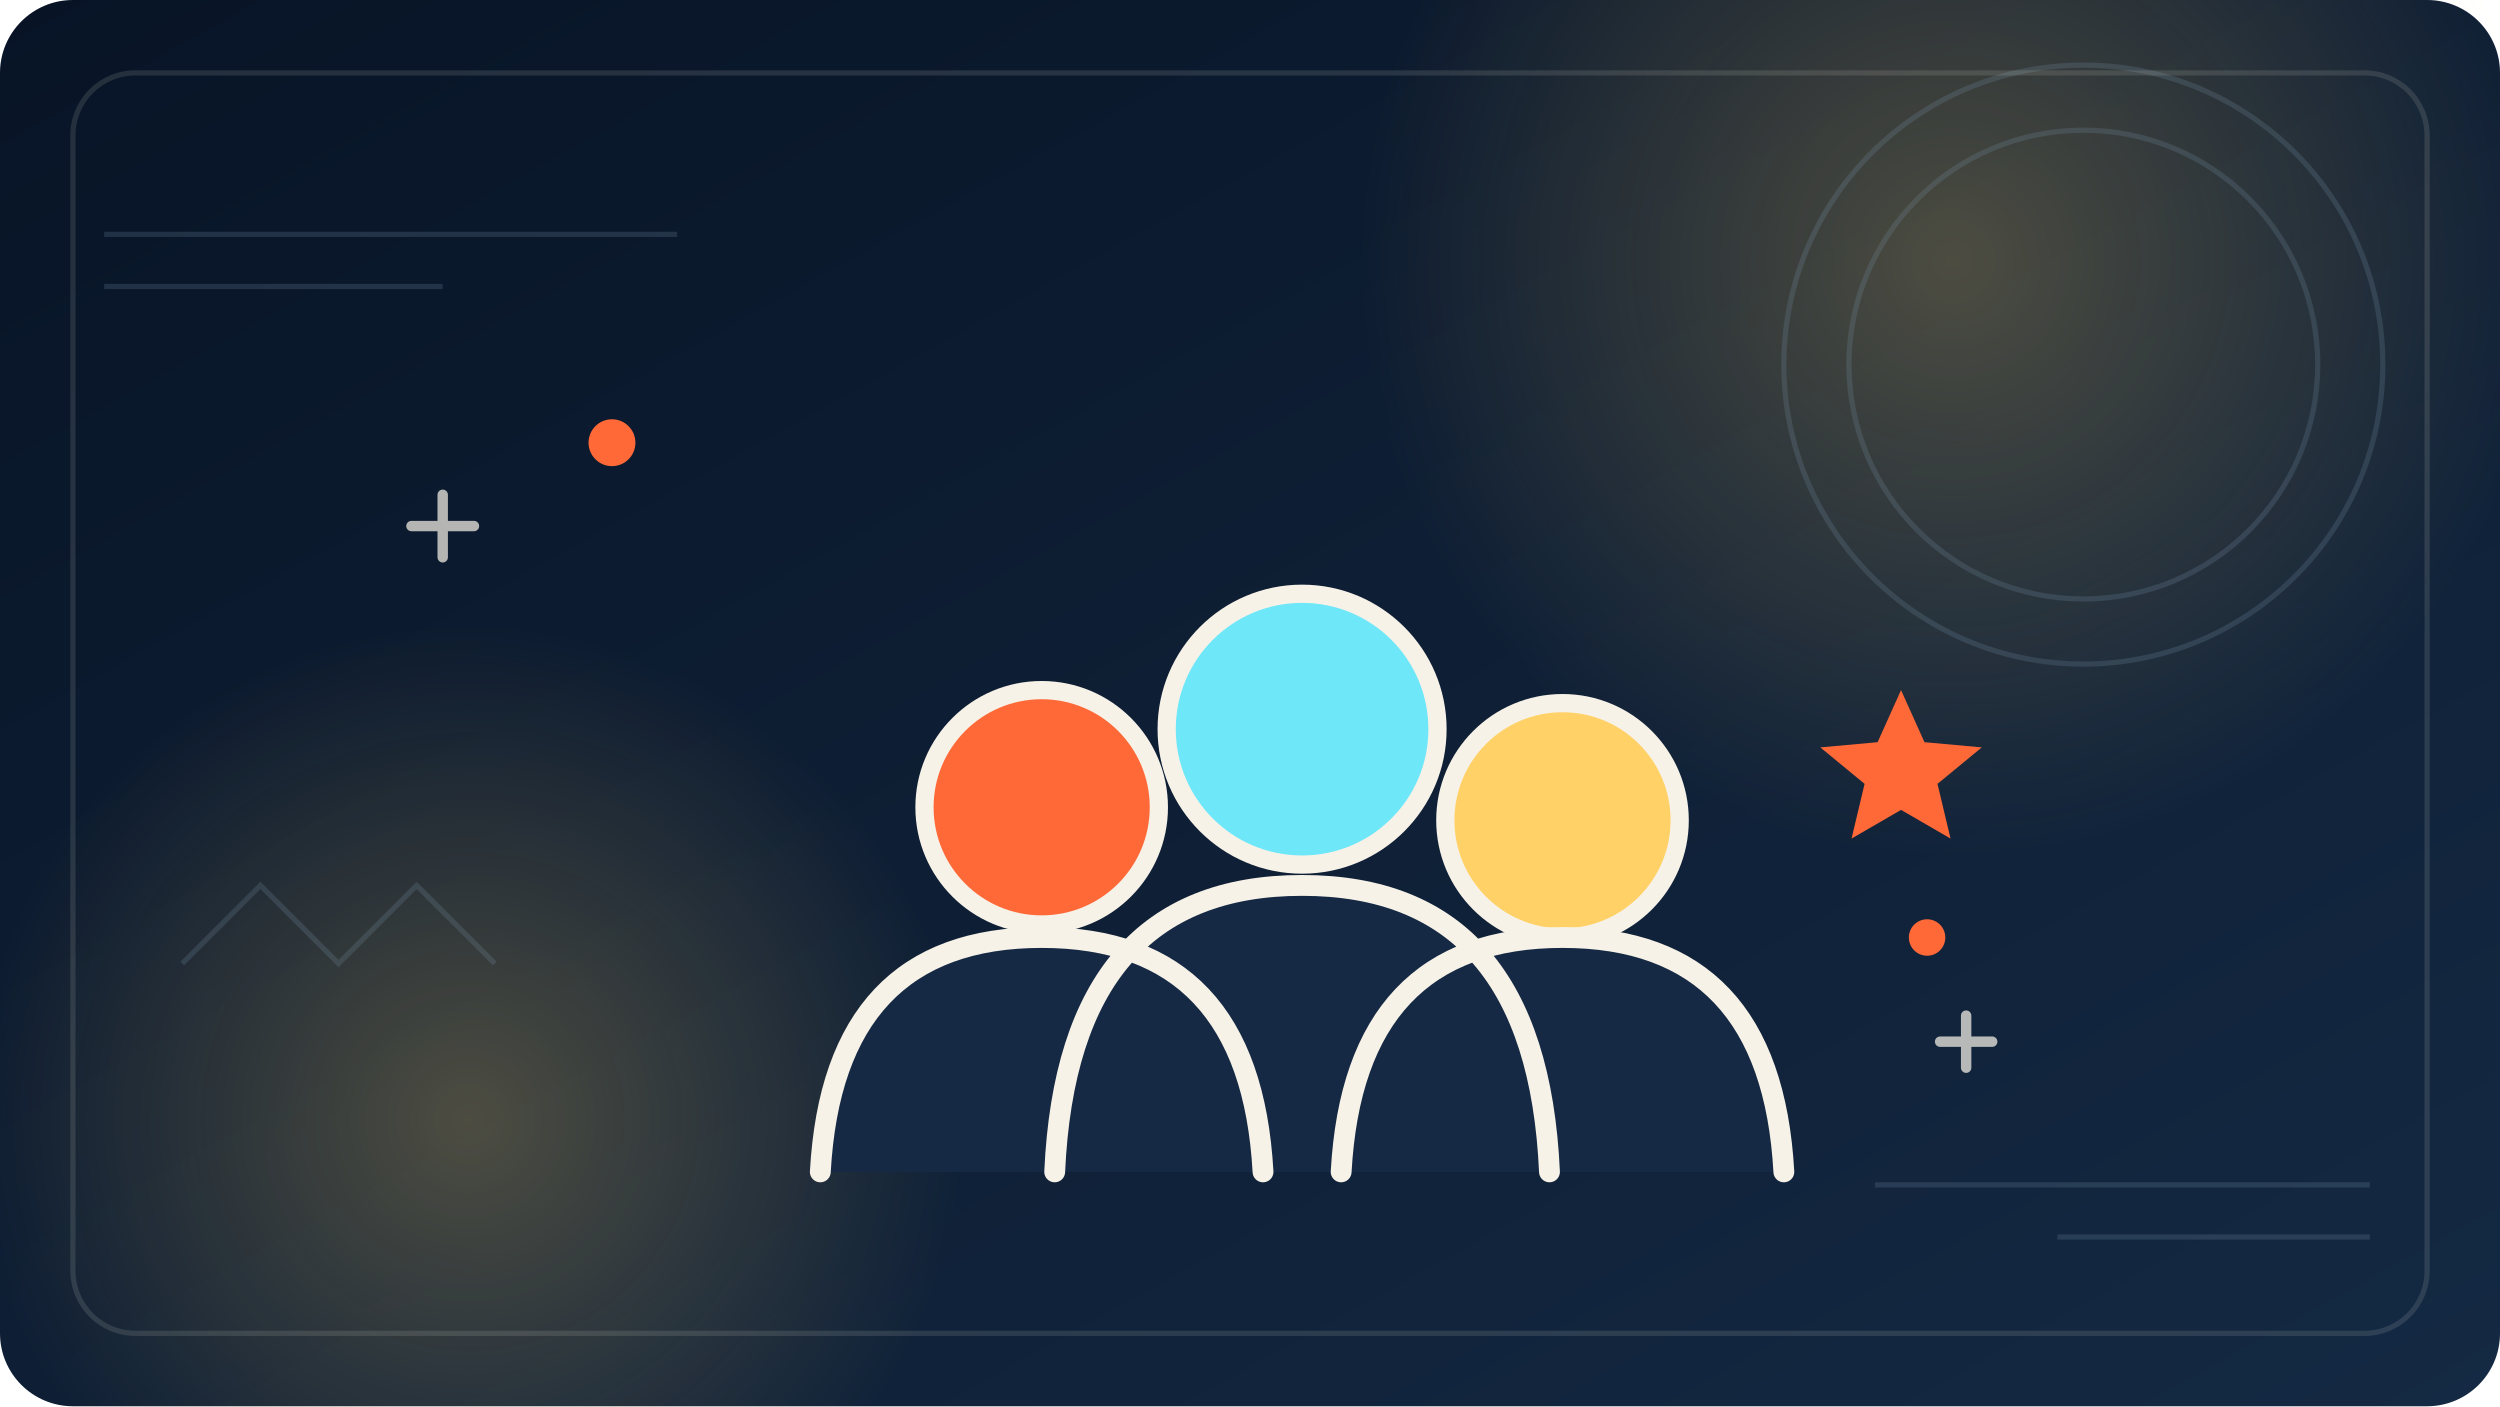
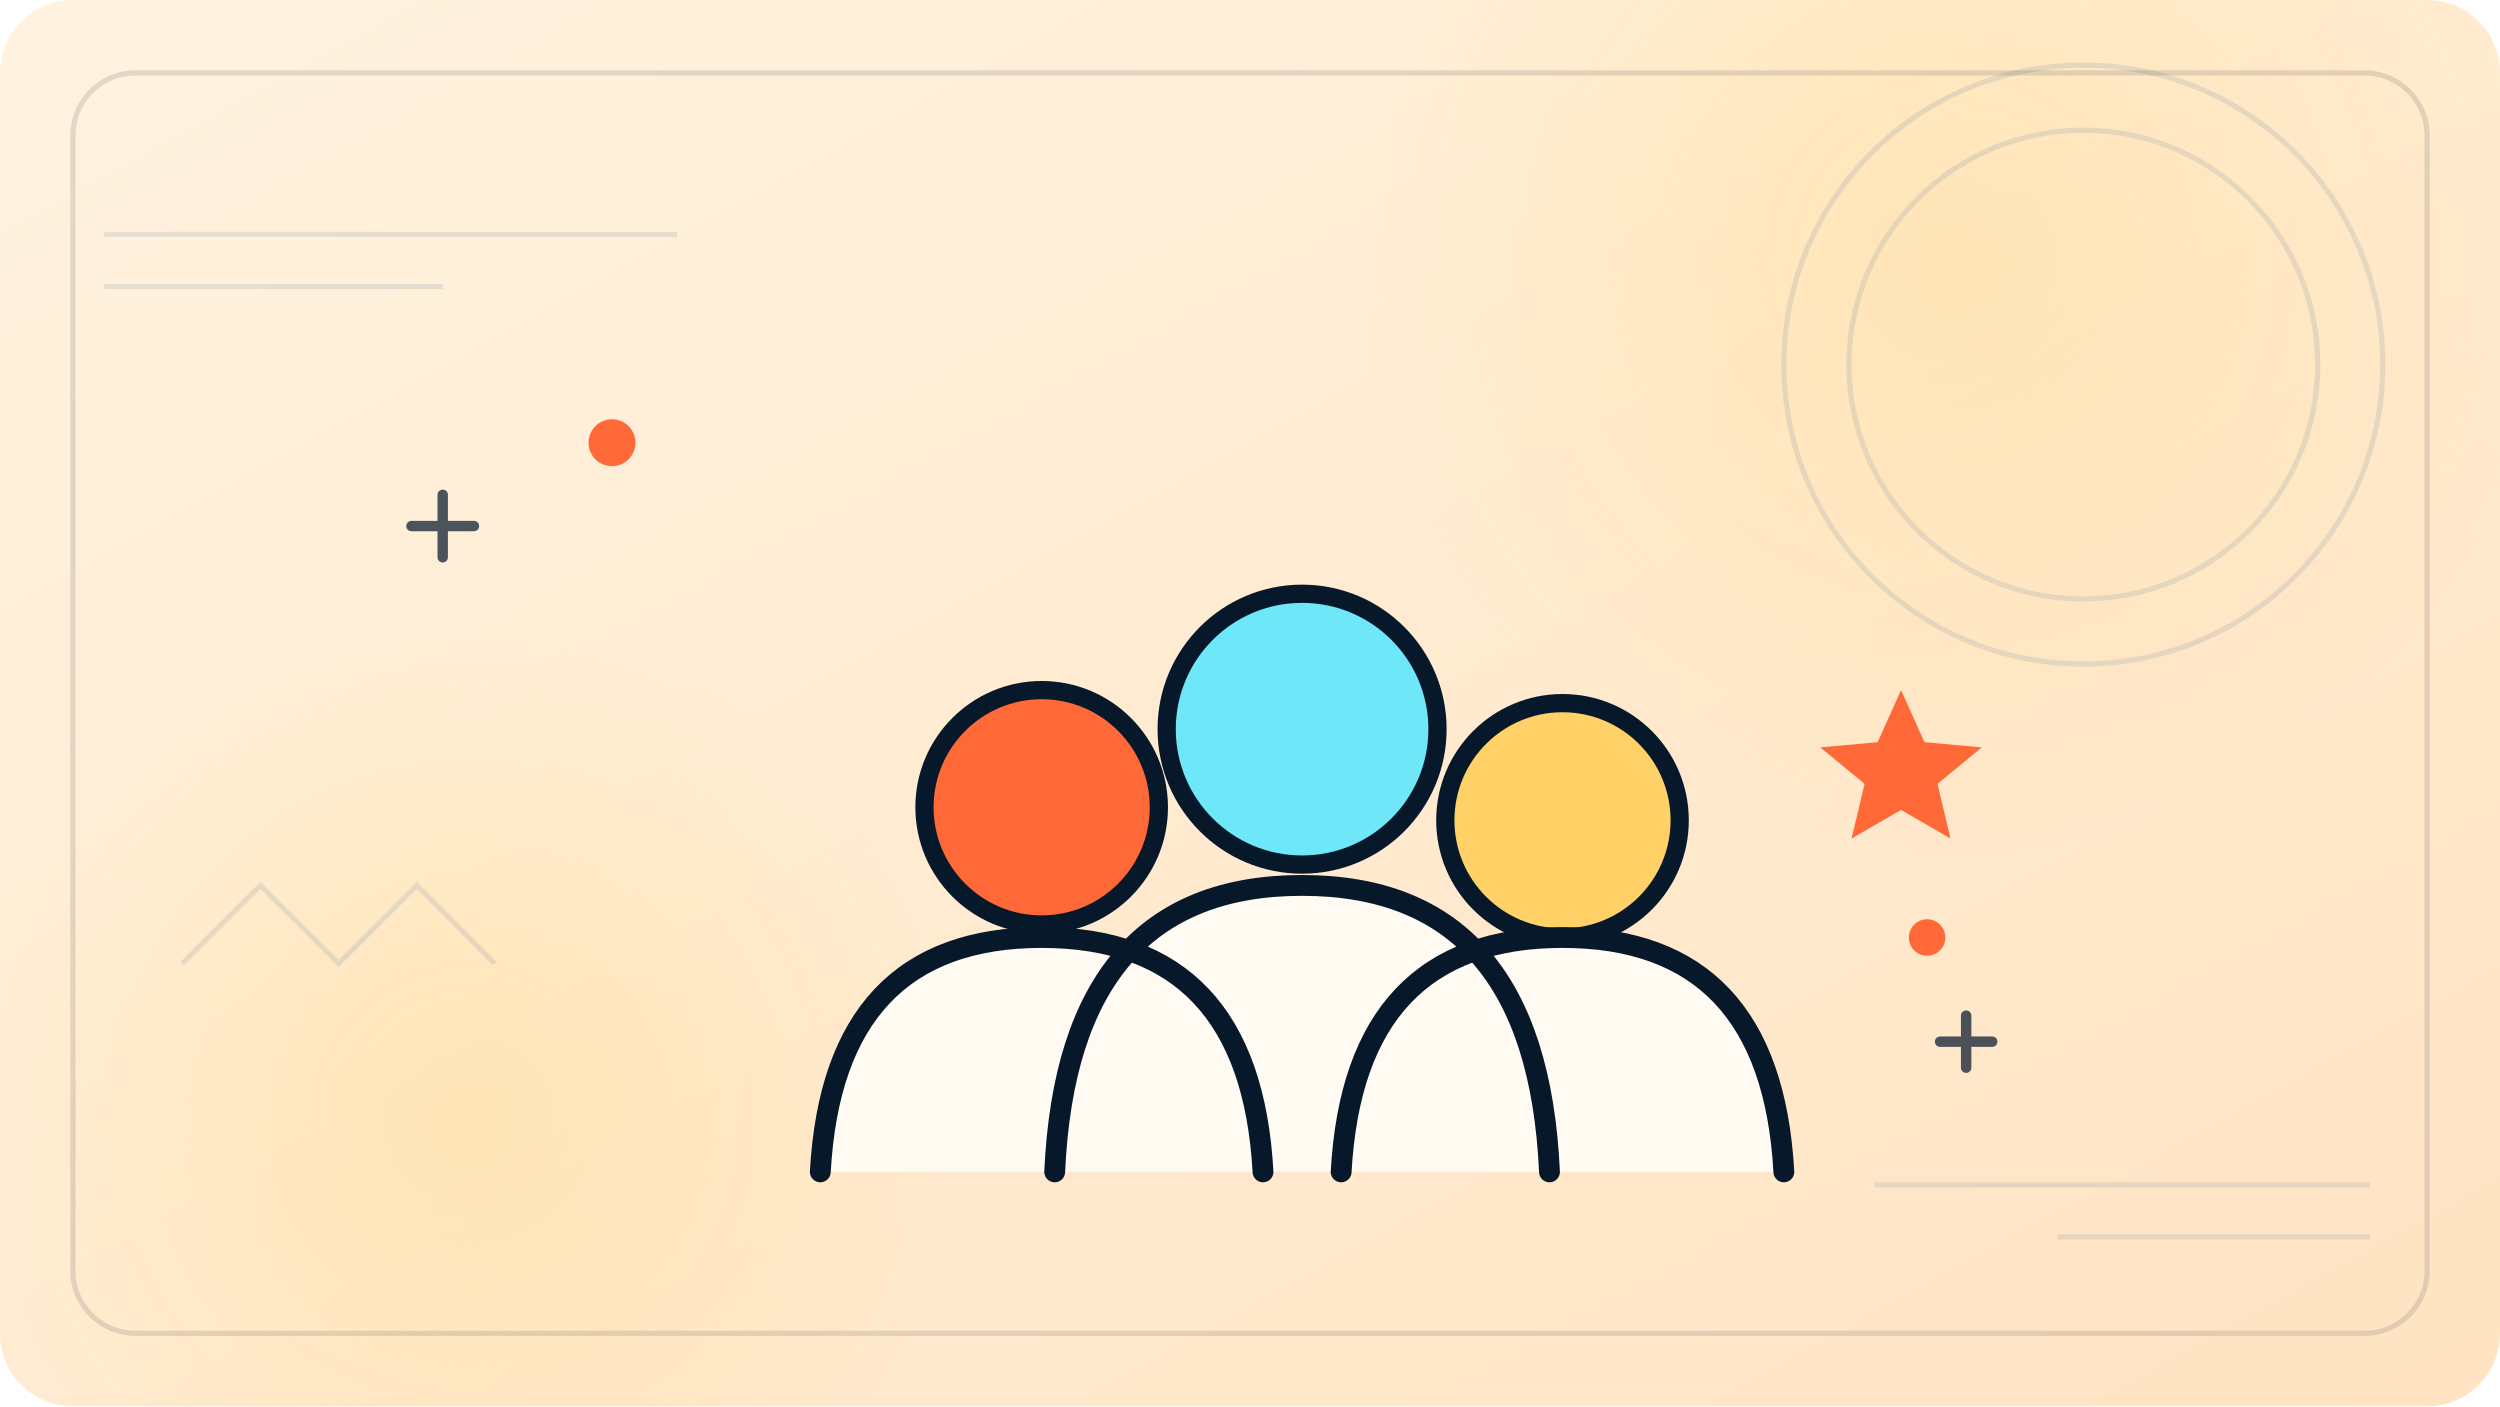
<svg xmlns="http://www.w3.org/2000/svg" width="1200" height="675" viewBox="0 0 960 540" role="img" aria-labelledby="title desc">
  <defs>
    <linearGradient id="bg" x1="0" y1="0" x2="1" y2="1">
-       <stop offset="0" stop-color="#081426" />
-       <stop offset="1" stop-color="#142943" />
+       <stop offset="0" stop-color="#fff3e0" />
+       <stop offset="1" stop-color="#ffe3c2" />
    </linearGradient>
    <radialGradient id="glow">
      <stop offset="0" stop-color="#ffd166" stop-opacity=".26" />
      <stop offset="1" stop-color="#ffd166" stop-opacity="0" />
    </radialGradient>
  </defs>
  <rect width="960" height="540" rx="28" fill="url(#bg)" />
  <circle cx="750" cy="100" r="230" fill="url(#glow)" />
  <circle cx="180" cy="430" r="190" fill="url(#glow)" />
-   <g fill="none" stroke="#7891ac" stroke-opacity=".22" stroke-width="2">
+   <g fill="none" stroke="#8a9bac" stroke-opacity=".22" stroke-width="2">
    <path d="M40 90h220M40 110h130M720 455h190M790 475h120" />
    <circle cx="800" cy="140" r="90" />
    <circle cx="800" cy="140" r="115" />
    <path d="M70 370l30-30 30 30 30-30 30 30" />
  </g>
  <g transform="translate(0 0)">
-     <circle cx="400" cy="310" r="45" fill="#ff6938" stroke="#f7f2e8" stroke-width="7" />
-     <circle cx="500" cy="280" r="52" fill="#6ee7f9" stroke="#f7f2e8" stroke-width="7" />
-     <circle cx="600" cy="315" r="45" fill="#ffd166" stroke="#f7f2e8" stroke-width="7" />
-     <path d="M315 450q5-90 85-90t85 90M405 450q5-110 95-110t95 110M515 450q5-90 85-90t85 90" fill="#152944" stroke="#f7f2e8" stroke-width="8" stroke-linecap="round" />
+     <circle cx="400" cy="310" r="45" fill="#ff6938" stroke="#07182b" stroke-width="7" />
+     <circle cx="500" cy="280" r="52" fill="#6ee7f9" stroke="#07182b" stroke-width="7" />
+     <circle cx="600" cy="315" r="45" fill="#ffd166" stroke="#07182b" stroke-width="7" />
+     <path d="M315 450q5-90 85-90t85 90M405 450q5-110 95-110t95 110M515 450q5-90 85-90t85 90" fill="#fffaf2" stroke="#07182b" stroke-width="8" stroke-linecap="round" />
  </g>
  <g fill="#ff6938">
    <path d="M730 265l9 20 22 2-17 14 5 21-19-11-19 11 5-21-17-14 22-2z" />
    <circle cx="740" cy="360" r="7" />
    <circle cx="235" cy="170" r="9" />
  </g>
-   <g stroke="#f7f2e8" stroke-width="4" stroke-linecap="round" opacity=".72">
+   <g stroke="#07182b" stroke-width="4" stroke-linecap="round" opacity=".72">
    <path d="M170 190v24m-12-12h24" />
    <path d="M755 390v20m-10-10h20" />
  </g>
-   <rect x="28" y="28" width="904" height="484" rx="24" fill="none" stroke="#f7f2e8" stroke-opacity=".12" stroke-width="2" />
+   <rect x="28" y="28" width="904" height="484" rx="24" fill="none" stroke="#07182b" stroke-opacity=".12" stroke-width="2" />
</svg>
